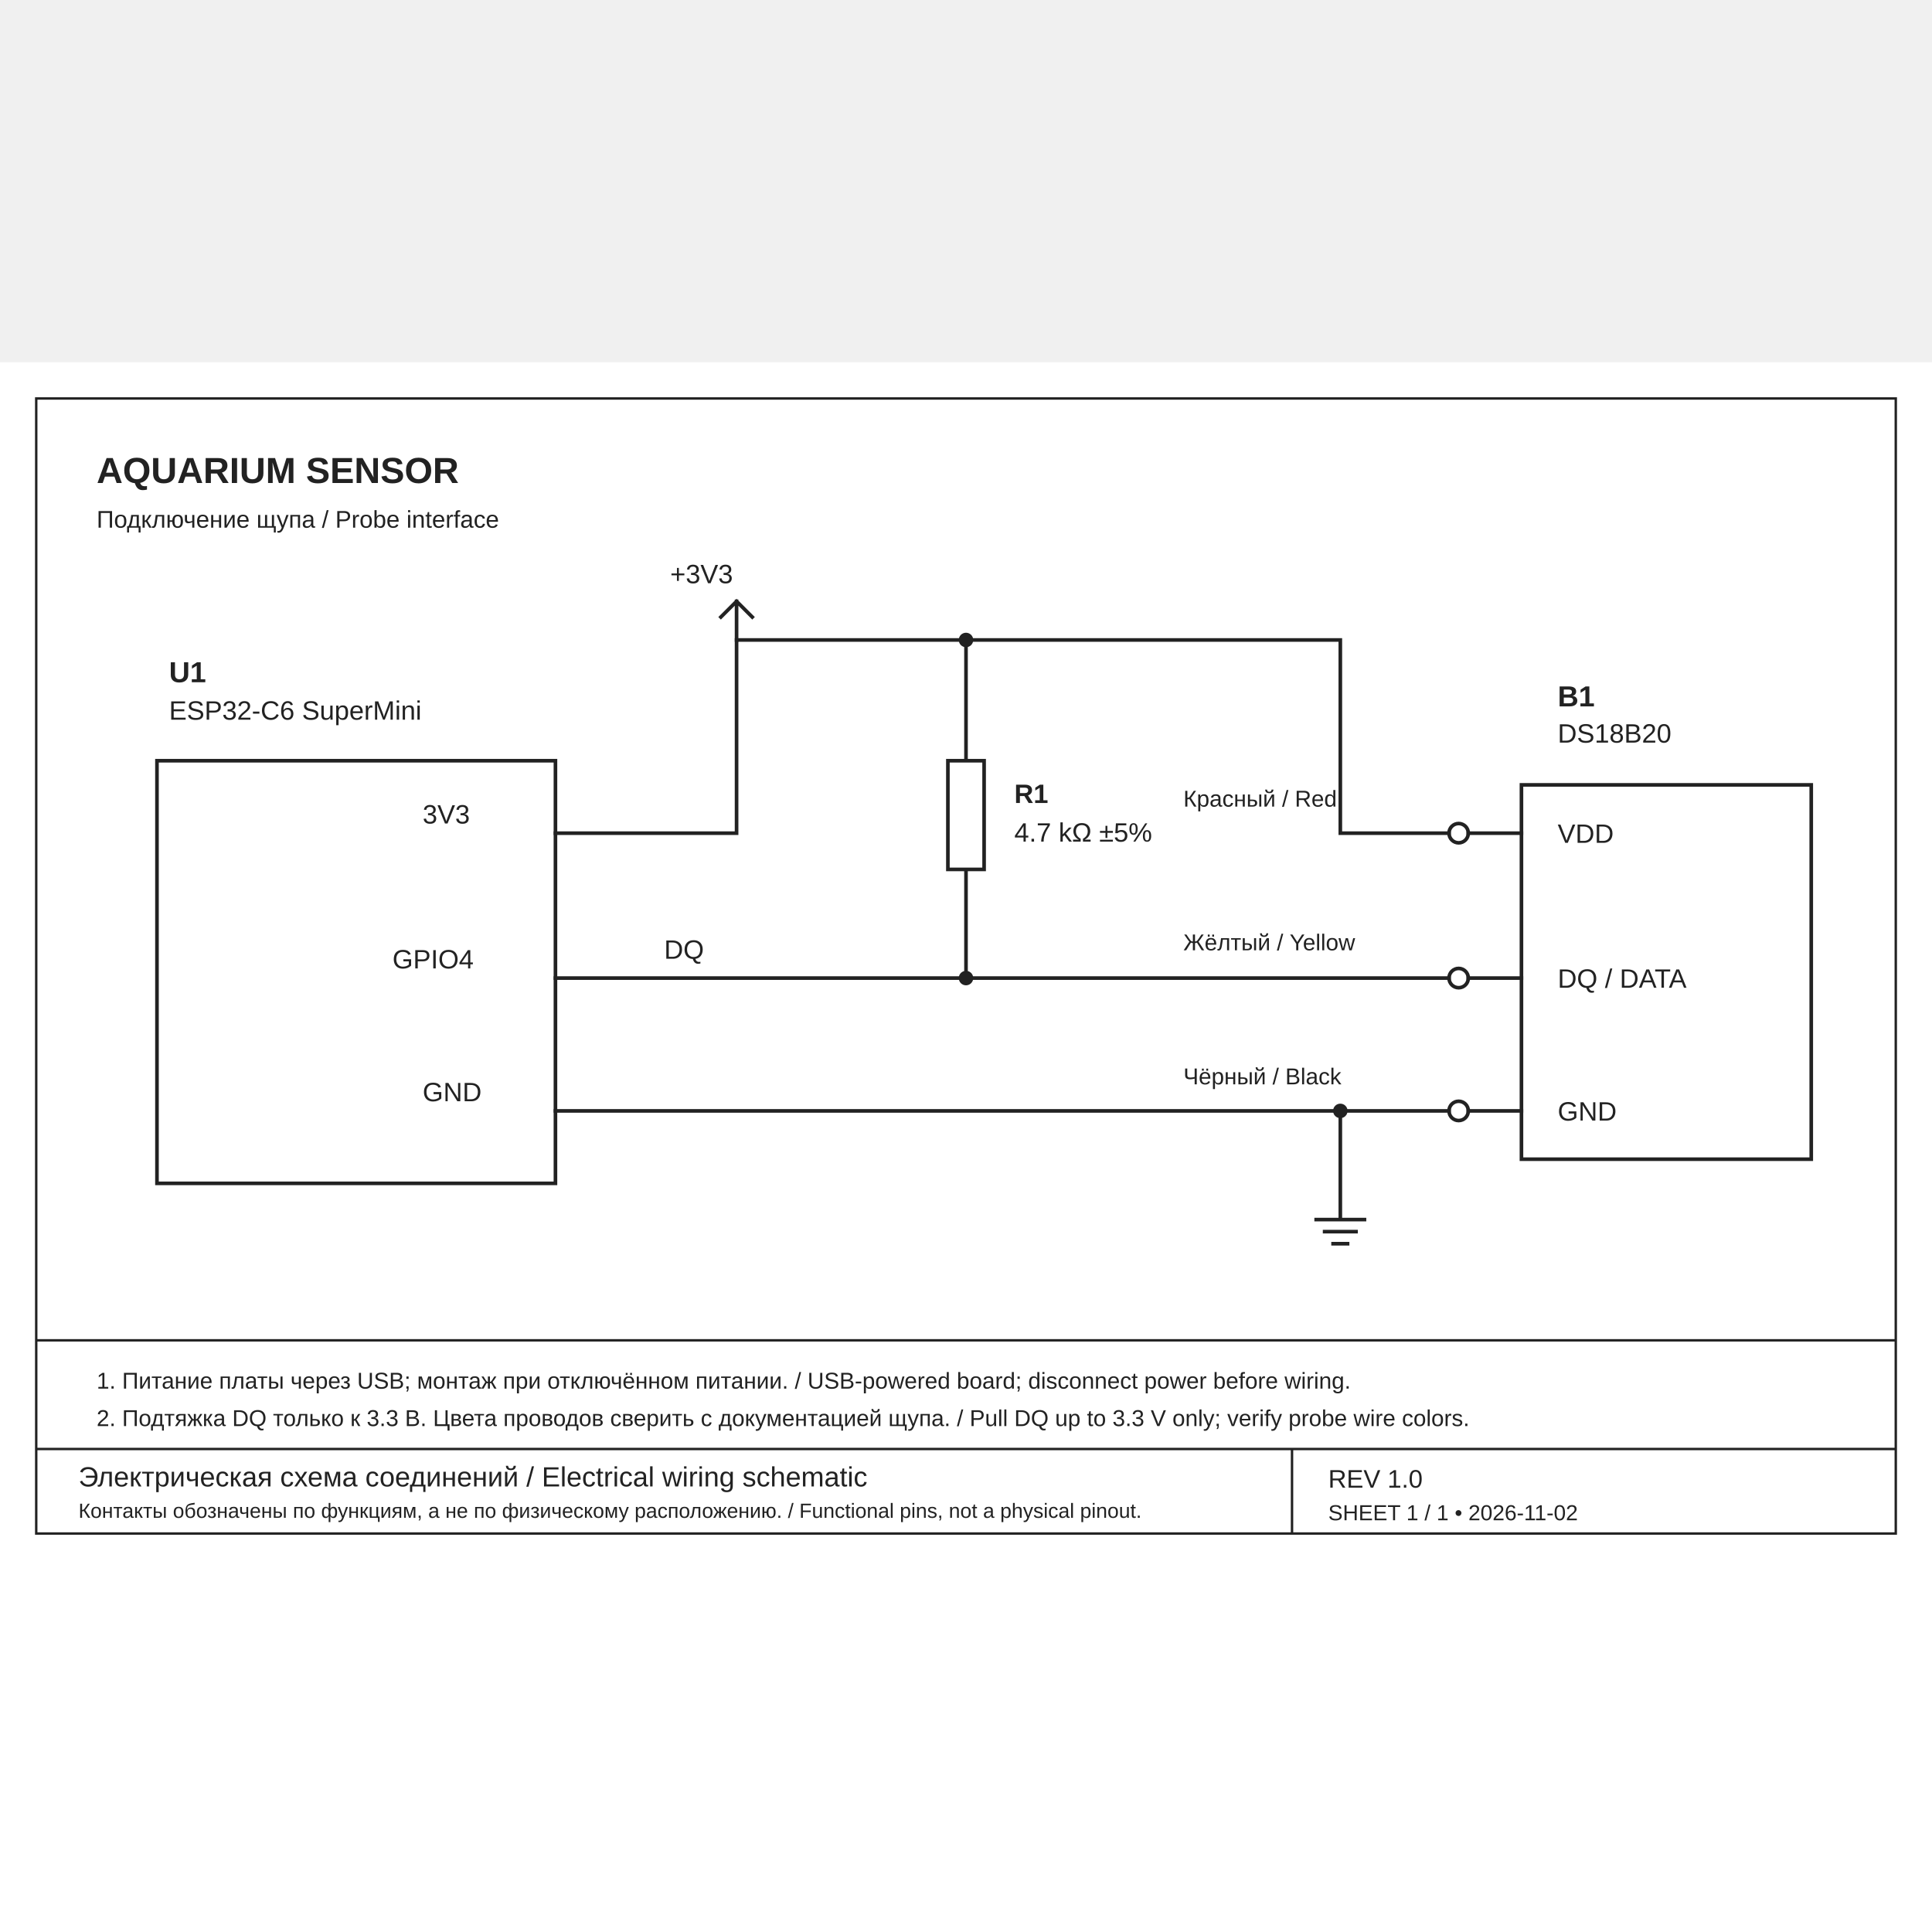
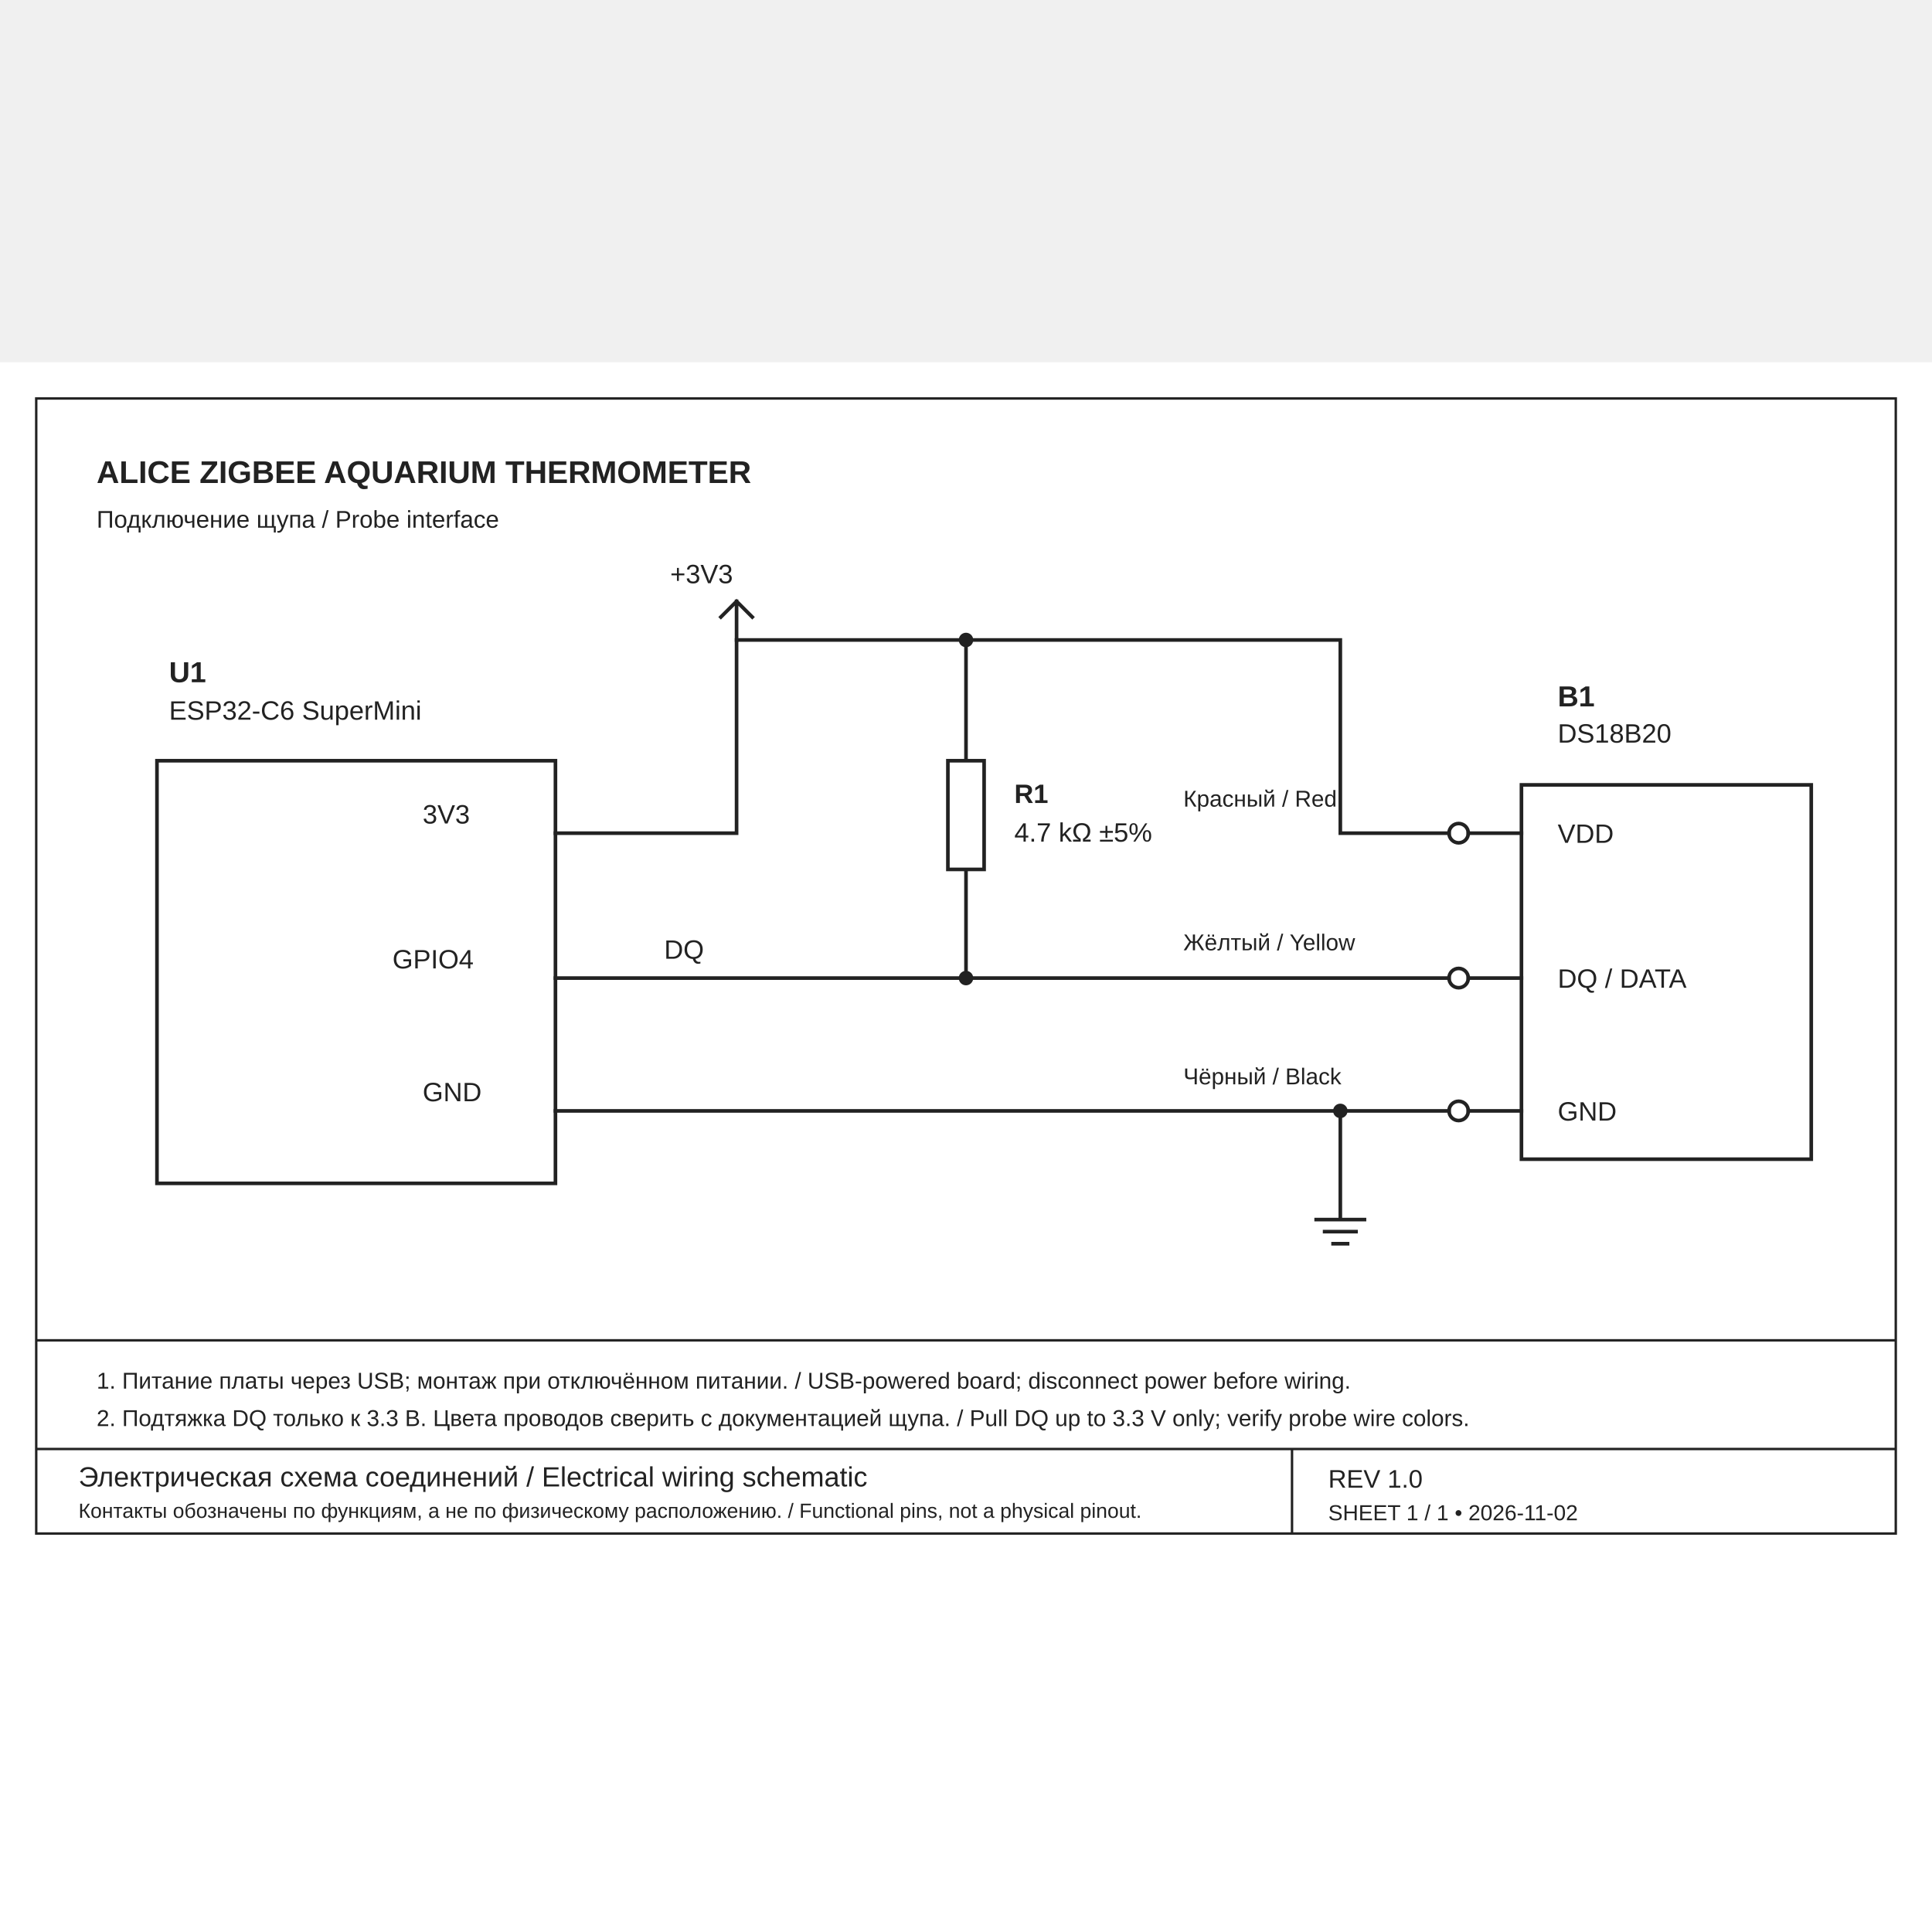
<svg xmlns="http://www.w3.org/2000/svg" width="1600" height="1600" viewBox="0 0 1600 1000">
  <rect width="1600" height="1600" fill="white" />
  <g fill="none" stroke="#222" stroke-width="2">
    <rect x="30" y="30" width="1540" height="940" />
    <path d="M30 810H1570M30 900H1570M1070 900V970" />
  </g>
  <g font-family="Arial, sans-serif" fill="#222">
-     <text x="80" y="100" font-size="30" font-weight="bold">AQUARIUM SENSOR</text>
+     <text x="80" y="100" font-size="26" font-weight="bold">ALICE ZIGBEE AQUARIUM THERMOMETER</text>
    <text x="80" y="137" font-size="20">Подключение щупа / Probe interface</text>
    <text x="140" y="265" font-size="24" font-weight="bold">U1</text>
    <text x="140" y="296" font-size="22">ESP32-C6 SuperMini</text>
    <text x="1290" y="285" font-size="24" font-weight="bold">B1</text>
    <text x="1290" y="315" font-size="22">DS18B20</text>
  </g>
  <g fill="none" stroke="#222" stroke-width="3" stroke-linecap="square" stroke-linejoin="miter">
    <rect x="130" y="330" width="330" height="350" />
    <path d="M460 390H610V230H1110V390H1200M460 510H1200M460 620H1110V620H1200" />
    <path d="M800 230V330M785 330H815V420H785ZM800 420V510" />
    <circle cx="1208" cy="390" r="8" />
    <circle cx="1208" cy="510" r="8" />
    <circle cx="1208" cy="620" r="8" />
    <path d="M1216 390H1260M1216 510H1260M1216 620H1260" />
    <rect x="1260" y="350" width="240" height="310" />
    <path d="M610 230V198M597 211L610 198L623 211M1110 620V710M1090 710H1130M1097 720H1123M1104 730H1116" />
  </g>
  <g fill="#222">
    <circle cx="800" cy="230" r="6" />
    <circle cx="800" cy="510" r="6" />
    <circle cx="1110" cy="620" r="6" />
  </g>
  <g font-family="Arial, sans-serif" fill="#222" font-size="22">
    <text x="350" y="382">3V3</text>
    <text x="325" y="502">GPIO4</text>
    <text x="350" y="612">GND</text>
    <text x="555" y="183">+3V3</text>
    <text x="550" y="494">DQ</text>
    <text x="840" y="365" font-weight="bold">R1</text>
    <text x="840" y="397">4.7 kΩ ±5%</text>
    <text x="1290" y="398">VDD</text>
    <text x="1290" y="518">DQ / DATA</text>
    <text x="1290" y="628">GND</text>
    <text x="980" y="368" font-size="19">Красный / Red</text>
    <text x="980" y="487" font-size="19">Жёлтый / Yellow</text>
    <text x="980" y="598" font-size="19">Чёрный / Black</text>
    <text x="80" y="850" font-size="19">1. Питание платы через USB; монтаж при отключённом питании. / USB-powered board; disconnect power before wiring.</text>
    <text x="80" y="881" font-size="19">2. Подтяжка DQ только к 3.3 В. Цвета проводов сверить с документацией щупа. / Pull DQ up to 3.3 V only; verify probe wire colors.</text>
    <text x="65" y="931" font-size="23">Электрическая схема соединений / Electrical wiring schematic</text>
    <text x="65" y="957" font-size="17">Контакты обозначены по функциям, а не по физическому расположению. / Functional pins, not a physical pinout.</text>
    <text x="1100" y="932" font-size="21">REV 1.0</text>
    <text x="1100" y="959" font-size="18">SHEET 1 / 1 • 2026-11-02</text>
  </g>
</svg>
